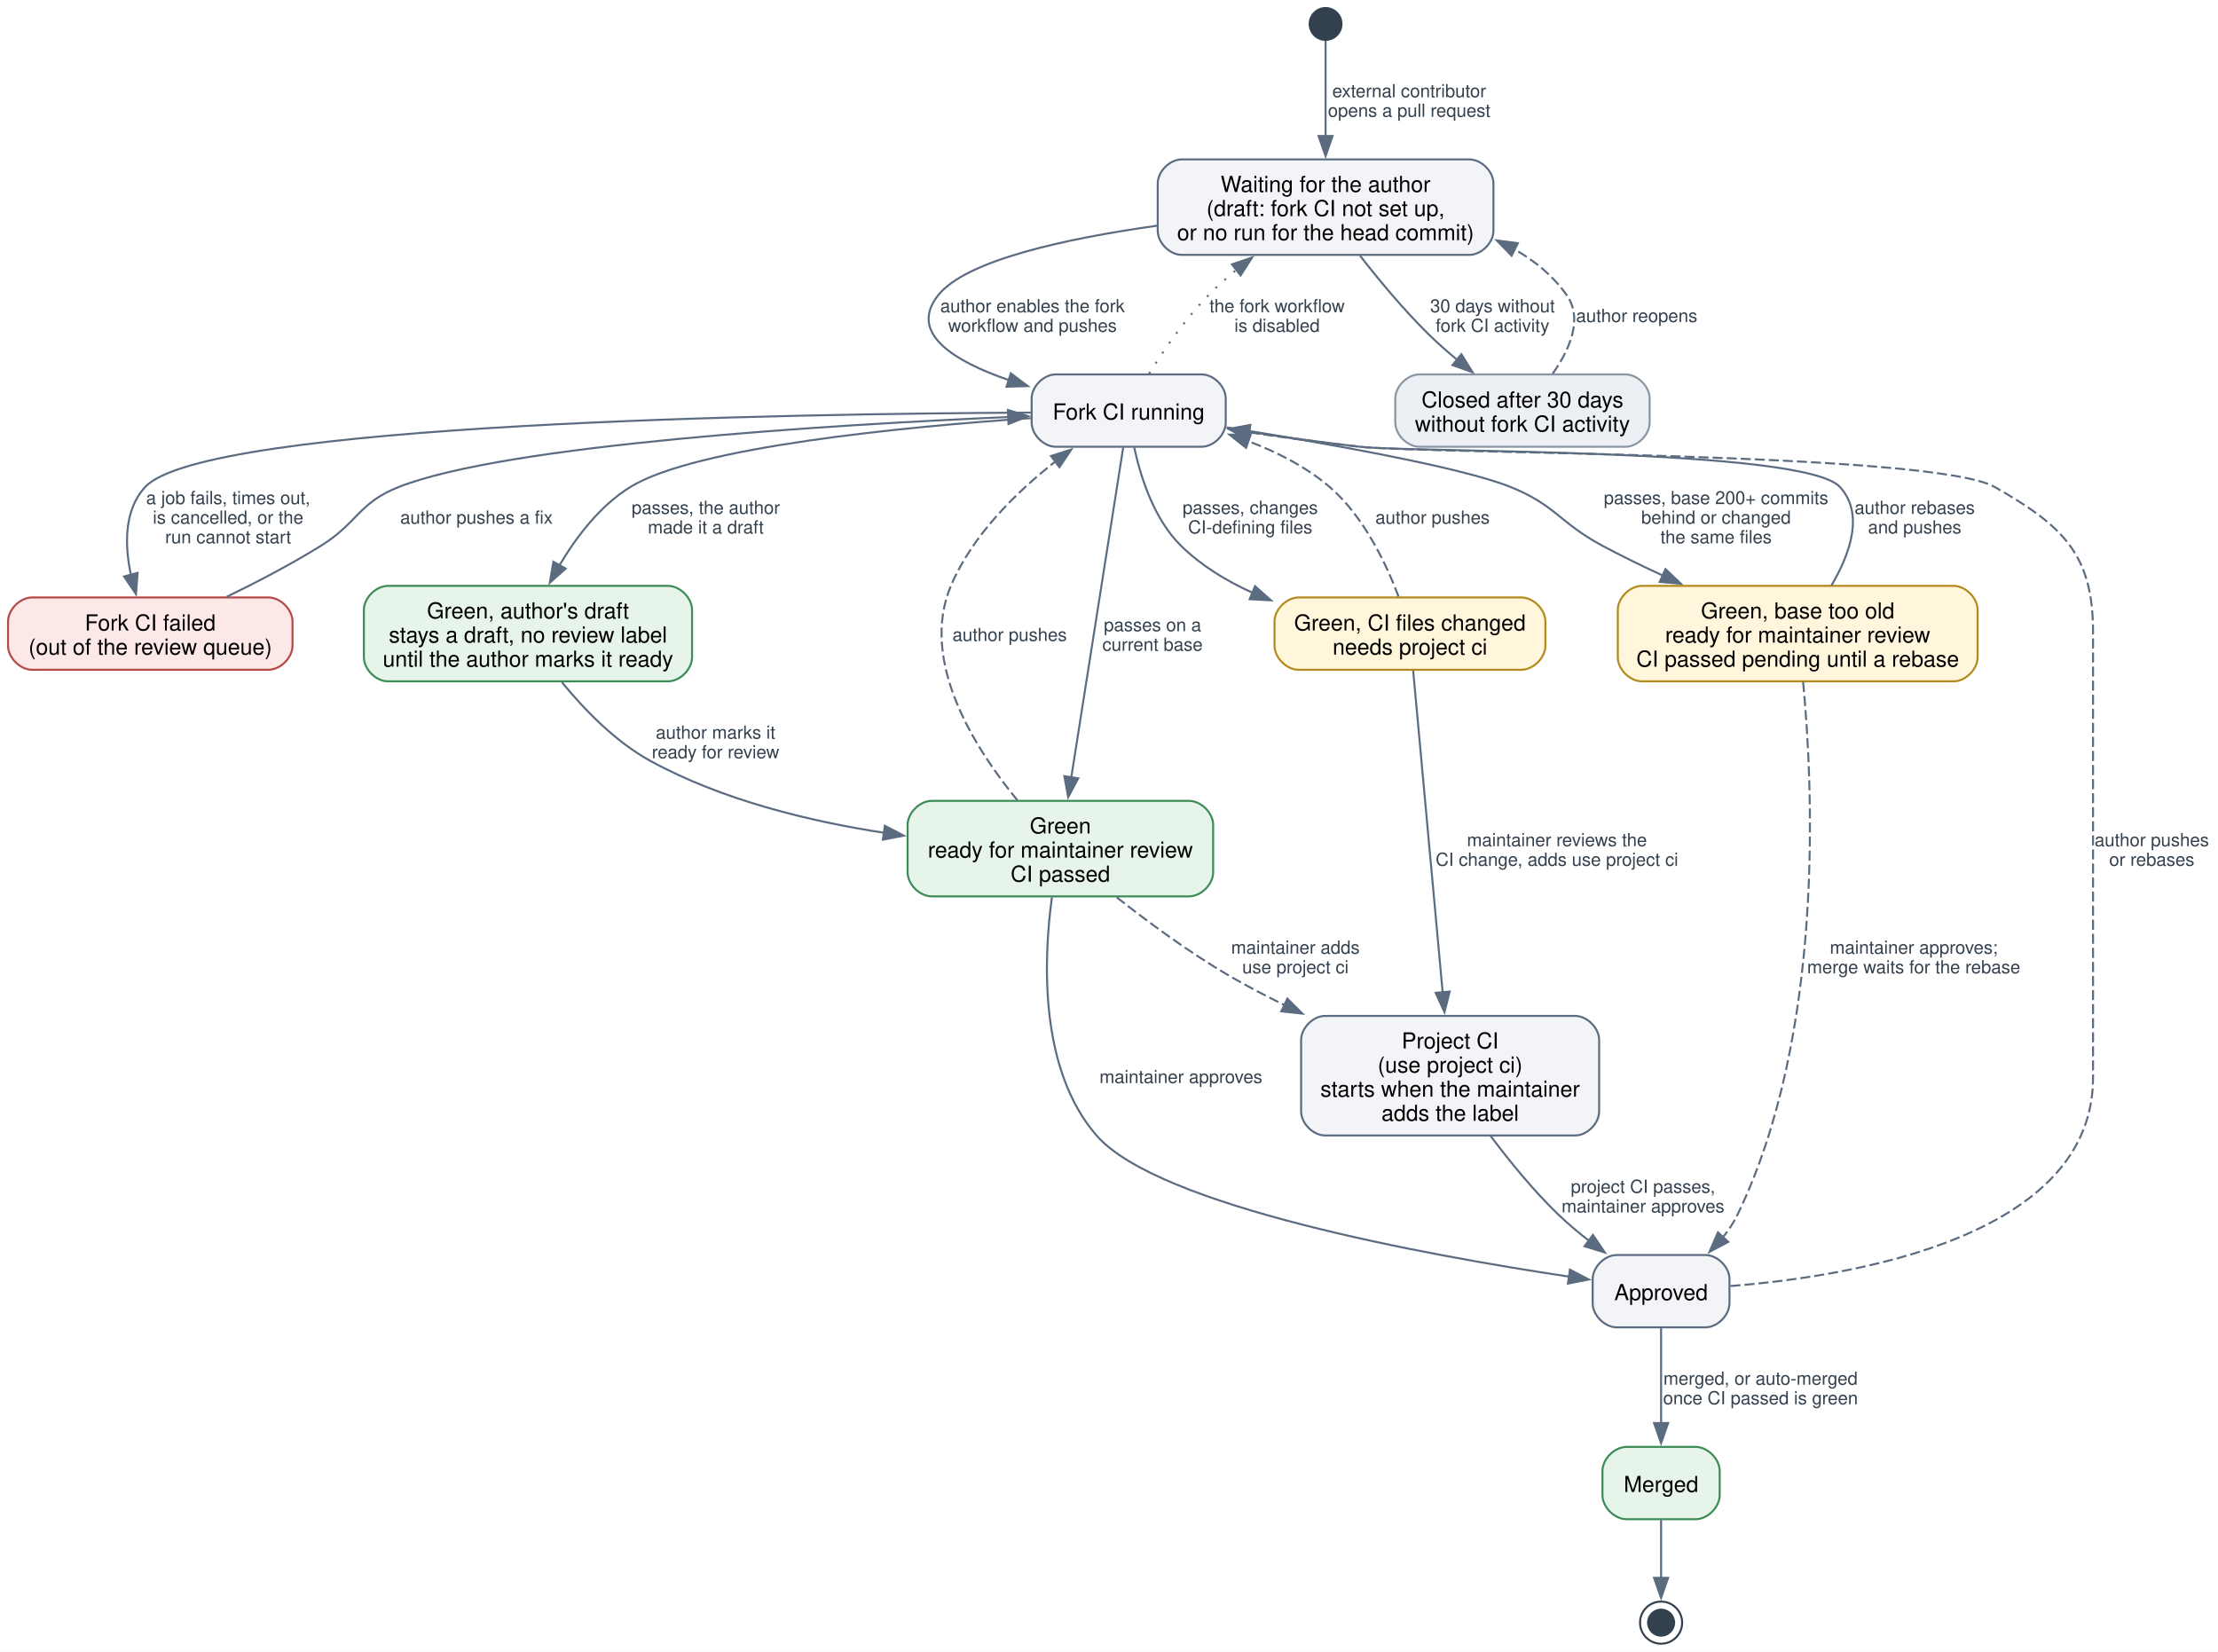
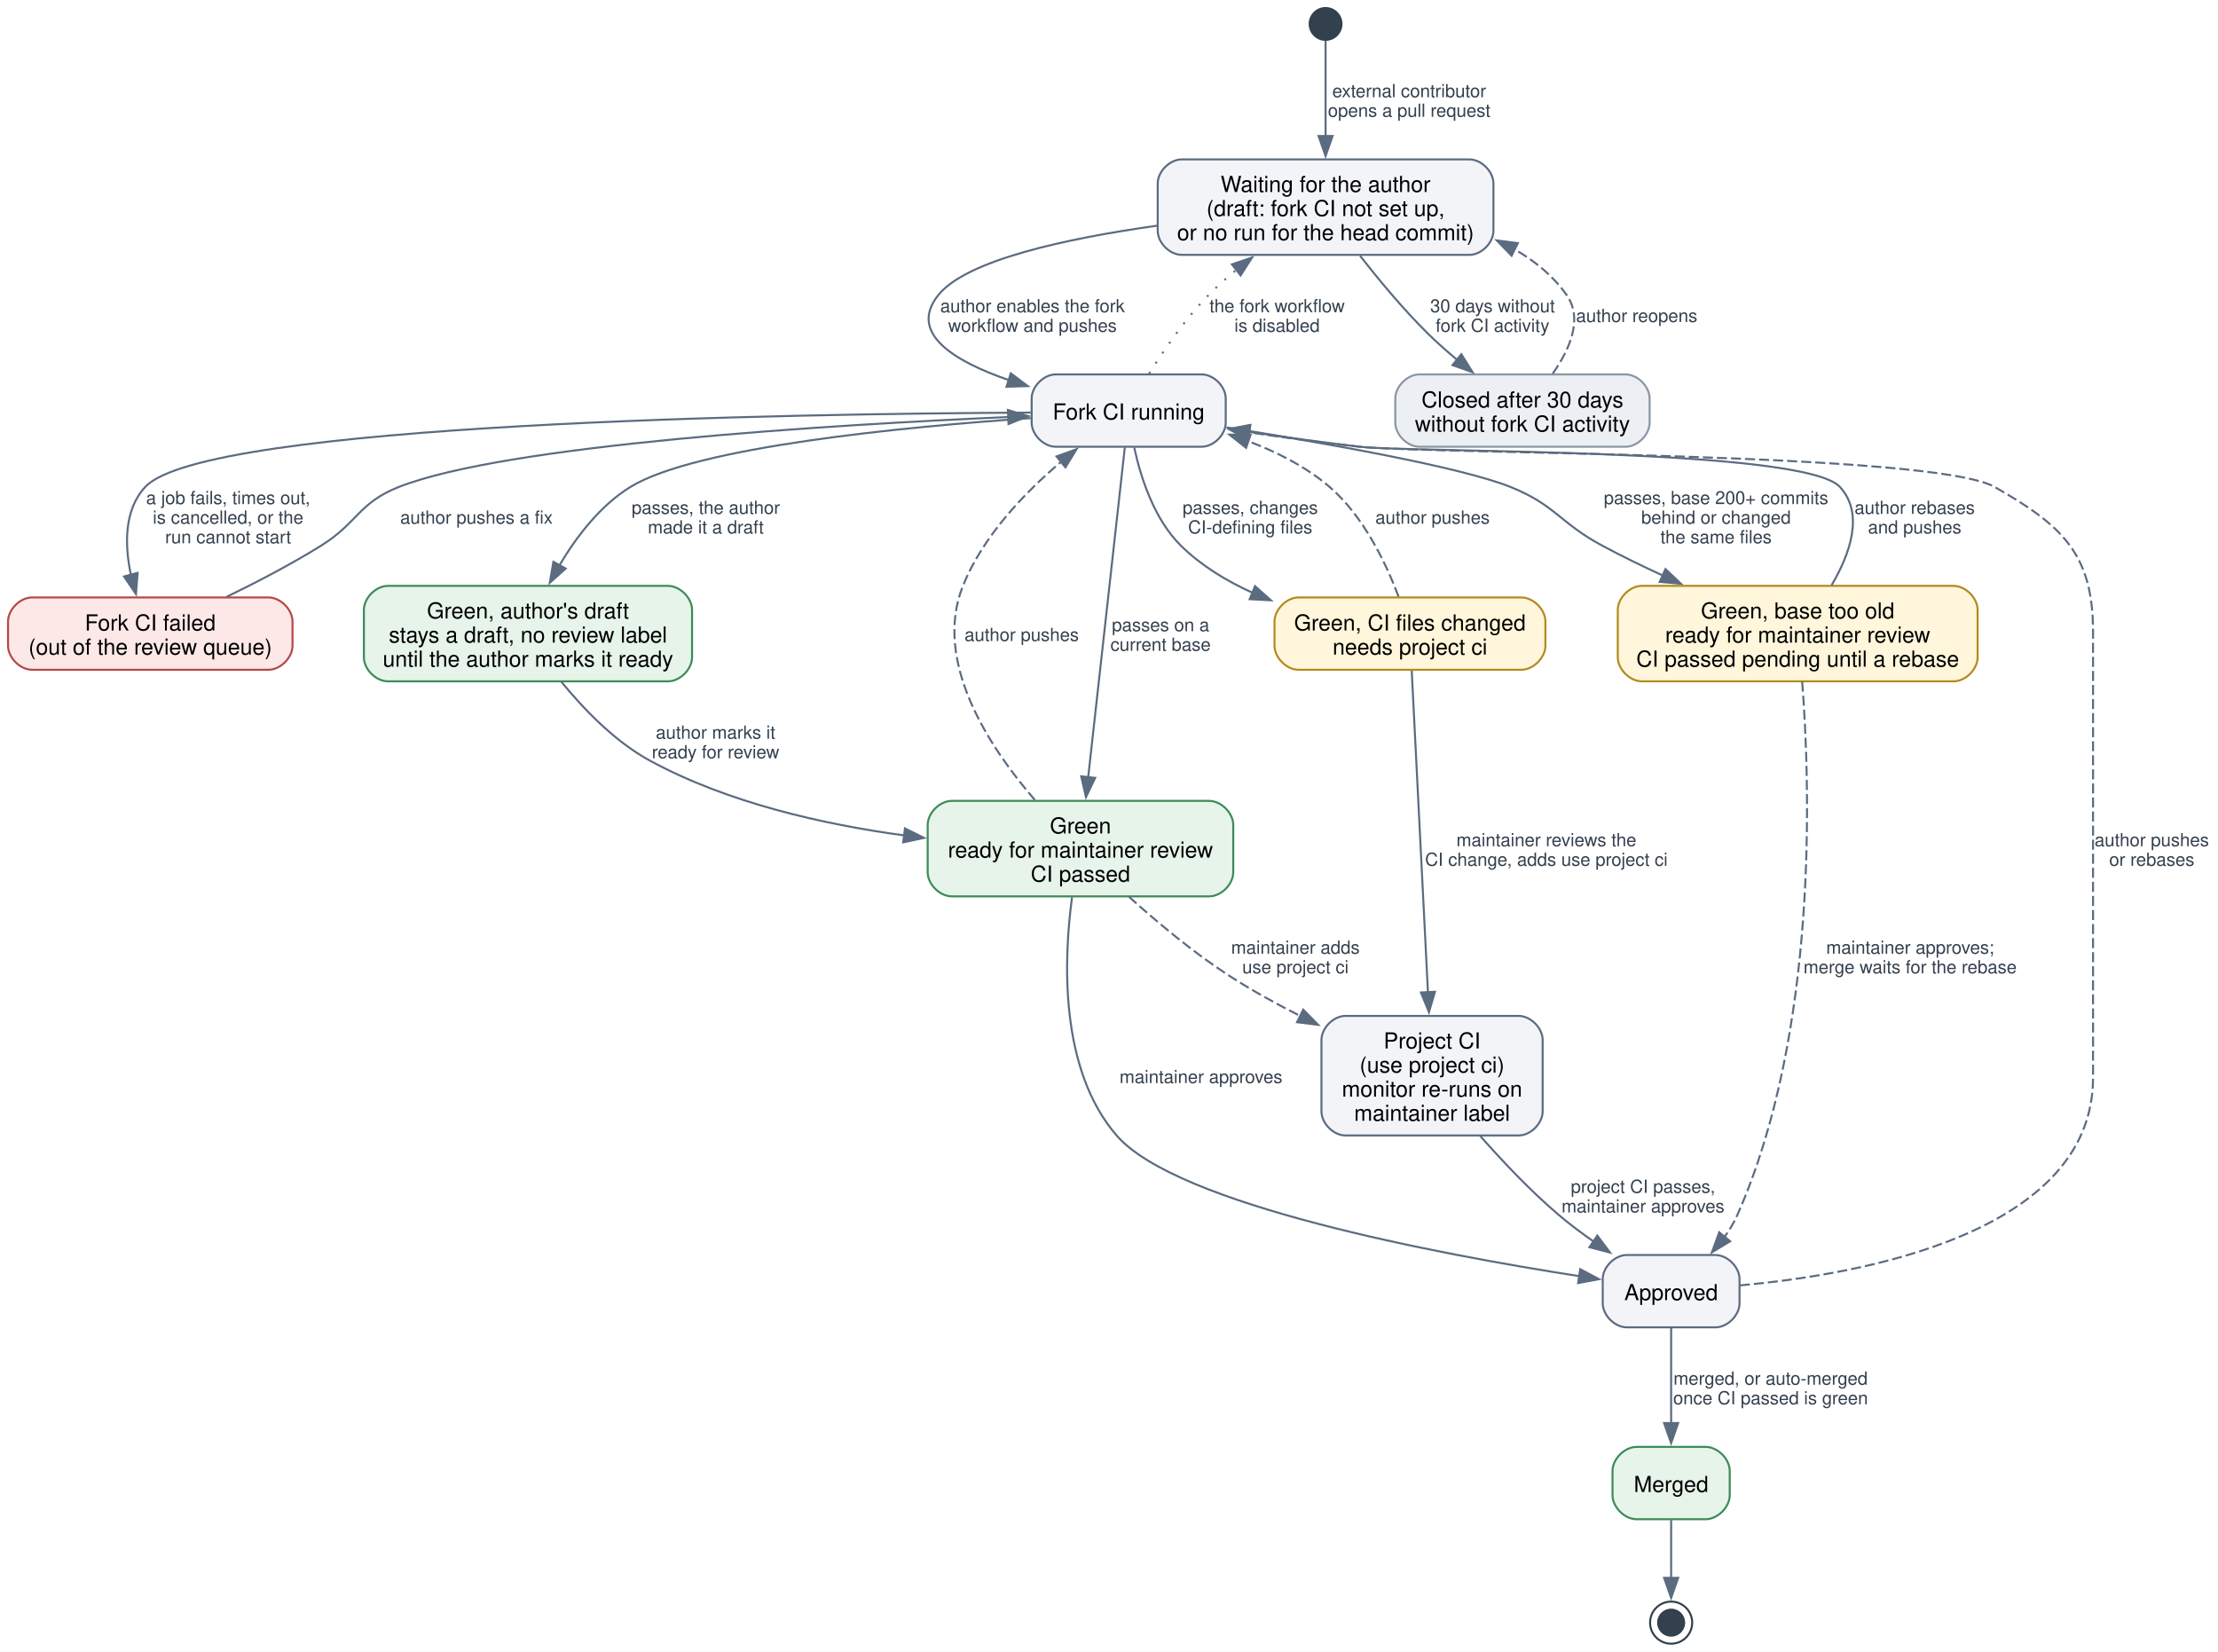
<svg xmlns="http://www.w3.org/2000/svg" width="1104pt" height="822pt" viewBox="0.00 0.00 1104.00 822.00">
  <g id="graph0" class="graph" transform="scale(1 1) rotate(0) translate(4 818.13)">
    <polygon fill="white" stroke="none" points="-4,4 -4,-818.13 1100.3,-818.13 1100.3,4 -4,4" />
    <g id="node1" class="node">
      <ellipse fill="#33404d" stroke="#33404d" cx="655.8" cy="-806.21" rx="7.92" ry="7.92" />
    </g>
    <g id="node3" class="node">
      <path fill="#f2f4f7" stroke="#5b6b80" d="M727.35,-738.79C727.35,-738.79 584.25,-738.79 584.25,-738.79 578.25,-738.79 572.25,-732.79 572.25,-726.79 572.25,-726.79 572.25,-703.27 572.25,-703.27 572.25,-697.27 578.25,-691.27 584.25,-691.27 584.25,-691.27 727.35,-691.27 727.35,-691.27 733.35,-691.27 739.35,-697.27 739.35,-703.27 739.35,-703.27 739.35,-726.79 739.35,-726.79 739.35,-732.79 733.35,-738.79 727.35,-738.79" />
      <text xml:space="preserve" text-anchor="middle" x="655.8" y="-722.58" font-family="Helvetica,sans-Serif" font-size="11.00">Waiting for the author</text>
      <text xml:space="preserve" text-anchor="middle" x="655.8" y="-710.58" font-family="Helvetica,sans-Serif" font-size="11.00">(draft: fork CI not set up,</text>
      <text xml:space="preserve" text-anchor="middle" x="655.8" y="-698.58" font-family="Helvetica,sans-Serif" font-size="11.00">or no run for the head commit)</text>
    </g>
    <g id="edge1" class="edge">
      <path fill="none" stroke="#5b6b80" d="M655.8,-797.91C655.8,-787.52 655.8,-767.77 655.8,-750.28" />
      <polygon fill="#5b6b80" stroke="#5b6b80" points="659.3,-750.46 655.8,-740.46 652.3,-750.46 659.3,-750.46" />
      <text xml:space="preserve" text-anchor="middle" x="697.42" y="-769.74" font-family="Helvetica,sans-Serif" font-size="9.00" fill="#33404d">external contributor</text>
      <text xml:space="preserve" text-anchor="middle" x="697.42" y="-759.99" font-family="Helvetica,sans-Serif" font-size="9.00" fill="#33404d">opens a pull request</text>
    </g>
    <g id="node2" class="node">
-       <ellipse fill="#33404d" stroke="#33404d" cx="822.8" cy="-10.48" rx="6.48" ry="6.48" />
-       <ellipse fill="none" stroke="#33404d" cx="822.8" cy="-10.48" rx="10.48" ry="10.48" />
+       <ellipse fill="#33404d" stroke="#33404d" cx="827.8" cy="-10.48" rx="6.48" ry="6.48" />
+       <ellipse fill="none" stroke="#33404d" cx="827.8" cy="-10.48" rx="10.48" ry="10.48" />
    </g>
    <g id="node4" class="node">
      <path fill="#f2f4f7" stroke="#5b6b80" d="M594.1,-631.77C594.1,-631.77 521.5,-631.77 521.5,-631.77 515.5,-631.77 509.5,-625.77 509.5,-619.77 509.5,-619.77 509.5,-607.77 509.5,-607.77 509.5,-601.77 515.5,-595.77 521.5,-595.77 521.5,-595.77 594.1,-595.77 594.1,-595.77 600.1,-595.77 606.1,-601.77 606.1,-607.77 606.1,-607.77 606.1,-619.77 606.1,-619.77 606.1,-625.77 600.1,-631.77 594.1,-631.77" />
      <text xml:space="preserve" text-anchor="middle" x="557.8" y="-609.32" font-family="Helvetica,sans-Serif" font-size="11.00">Fork CI running</text>
    </g>
    <g id="edge2" class="edge">
      <path fill="none" stroke="#5b6b80" d="M571.82,-705.78C526.48,-699.4 476.99,-688.65 463.05,-671.27 447.86,-652.35 470.91,-638.32 498.07,-628.97" />
      <polygon fill="#5b6b80" stroke="#5b6b80" points="499.11,-632.31 507.58,-625.95 496.99,-625.64 499.11,-632.31" />
      <text xml:space="preserve" text-anchor="middle" x="509.92" y="-662.72" font-family="Helvetica,sans-Serif" font-size="9.00" fill="#33404d">author enables the fork</text>
      <text xml:space="preserve" text-anchor="middle" x="509.92" y="-652.97" font-family="Helvetica,sans-Serif" font-size="9.00" fill="#33404d">workflow and pushes</text>
    </g>
    <g id="node13" class="node">
      <path fill="#eceff3" stroke="#8a96a3" d="M805.1,-631.77C805.1,-631.77 702.5,-631.77 702.5,-631.77 696.5,-631.77 690.5,-625.77 690.5,-619.77 690.5,-619.77 690.5,-607.77 690.5,-607.77 690.5,-601.77 696.5,-595.77 702.5,-595.77 702.5,-595.77 805.1,-595.77 805.1,-595.77 811.1,-595.77 817.1,-601.77 817.1,-607.77 817.1,-607.77 817.1,-619.77 817.1,-619.77 817.1,-625.77 811.1,-631.77 805.1,-631.77" />
      <text xml:space="preserve" text-anchor="middle" x="753.8" y="-615.32" font-family="Helvetica,sans-Serif" font-size="11.00">Closed after 30 days</text>
      <text xml:space="preserve" text-anchor="middle" x="753.8" y="-603.32" font-family="Helvetica,sans-Serif" font-size="11.00">without fork CI activity</text>
    </g>
    <g id="edge21" class="edge">
      <path fill="none" stroke="#5b6b80" d="M672.97,-690.84C682.45,-678.67 694.76,-663.83 707.05,-651.77 711.48,-647.42 716.41,-643.08 721.35,-638.98" />
      <polygon fill="#5b6b80" stroke="#5b6b80" points="723.37,-641.84 728.97,-632.86 718.98,-636.39 723.37,-641.84" />
      <text xml:space="preserve" text-anchor="middle" x="738.92" y="-662.72" font-family="Helvetica,sans-Serif" font-size="9.00" fill="#33404d">30 days without</text>
      <text xml:space="preserve" text-anchor="middle" x="738.92" y="-652.97" font-family="Helvetica,sans-Serif" font-size="9.00" fill="#33404d">fork CI activity</text>
    </g>
    <g id="edge3" class="edge">
      <path fill="none" stroke="#5b6b80" stroke-dasharray="1,5" d="M567.97,-632.18C575.32,-643.95 585.97,-659.45 597.55,-671.27 601.83,-675.64 606.59,-679.89 611.5,-683.92" />
      <polygon fill="#5b6b80" stroke="#5b6b80" points="609.19,-686.55 619.22,-689.96 613.5,-681.04 609.19,-686.55" />
      <text xml:space="preserve" text-anchor="middle" x="631.67" y="-662.72" font-family="Helvetica,sans-Serif" font-size="9.00" fill="#33404d">the fork workflow</text>
      <text xml:space="preserve" text-anchor="middle" x="631.67" y="-652.97" font-family="Helvetica,sans-Serif" font-size="9.00" fill="#33404d">is disabled</text>
    </g>
    <g id="node5" class="node">
      <path fill="#fde8e8" stroke="#b54848" d="M129.6,-520.76C129.6,-520.76 12,-520.76 12,-520.76 6,-520.76 0,-514.76 0,-508.76 0,-508.76 0,-496.76 0,-496.76 0,-490.76 6,-484.76 12,-484.76 12,-484.76 129.6,-484.76 129.6,-484.76 135.6,-484.76 141.6,-490.76 141.6,-496.76 141.6,-496.76 141.6,-508.76 141.6,-508.76 141.6,-514.76 135.6,-520.76 129.6,-520.76" />
      <text xml:space="preserve" text-anchor="middle" x="70.8" y="-504.31" font-family="Helvetica,sans-Serif" font-size="11.00">Fork CI failed</text>
      <text xml:space="preserve" text-anchor="middle" x="70.8" y="-492.31" font-family="Helvetica,sans-Serif" font-size="11.00">(out of the review queue)</text>
    </g>
    <g id="edge4" class="edge">
      <path fill="none" stroke="#5b6b80" d="M509.07,-612.76C391.14,-612.21 97.85,-607.64 68.3,-575.77 57.59,-564.22 58.02,-546.61 61.22,-531.7" />
      <polygon fill="#5b6b80" stroke="#5b6b80" points="64.5,-532.99 63.68,-522.43 57.74,-531.2 64.5,-532.99" />
      <text xml:space="preserve" text-anchor="middle" x="109.55" y="-567.22" font-family="Helvetica,sans-Serif" font-size="9.00" fill="#33404d">a job fails, times out,</text>
      <text xml:space="preserve" text-anchor="middle" x="109.55" y="-557.47" font-family="Helvetica,sans-Serif" font-size="9.00" fill="#33404d">is cancelled, or the</text>
      <text xml:space="preserve" text-anchor="middle" x="109.55" y="-547.72" font-family="Helvetica,sans-Serif" font-size="9.00" fill="#33404d">run cannot start</text>
    </g>
    <g id="node6" class="node">
-       <path fill="#e6f4ea" stroke="#3d8b57" d="M587.85,-419.5C587.85,-419.5 459.75,-419.5 459.75,-419.5 453.75,-419.5 447.75,-413.5 447.75,-407.5 447.75,-407.5 447.75,-383.98 447.75,-383.98 447.75,-377.98 453.75,-371.98 459.75,-371.98 459.75,-371.98 587.85,-371.98 587.85,-371.98 593.85,-371.98 599.85,-377.98 599.85,-383.98 599.85,-383.98 599.85,-407.5 599.85,-407.5 599.85,-413.5 593.85,-419.5 587.85,-419.5" />
-       <text xml:space="preserve" text-anchor="middle" x="523.8" y="-403.29" font-family="Helvetica,sans-Serif" font-size="11.00">Green</text>
-       <text xml:space="preserve" text-anchor="middle" x="523.8" y="-391.29" font-family="Helvetica,sans-Serif" font-size="11.00">ready for maintainer review</text>
-       <text xml:space="preserve" text-anchor="middle" x="523.8" y="-379.29" font-family="Helvetica,sans-Serif" font-size="11.00">CI passed</text>
+       <path fill="#e6f4ea" stroke="#3d8b57" d="M597.85,-419.5C597.85,-419.5 469.75,-419.5 469.75,-419.5 463.75,-419.5 457.75,-413.5 457.75,-407.5 457.75,-407.5 457.75,-383.98 457.75,-383.98 457.75,-377.98 463.75,-371.98 469.75,-371.98 469.75,-371.98 597.85,-371.98 597.85,-371.98 603.85,-371.98 609.85,-377.98 609.85,-383.98 609.85,-383.98 609.85,-407.5 609.85,-407.5 609.85,-413.5 603.85,-419.5 597.85,-419.5" />
+       <text xml:space="preserve" text-anchor="middle" x="533.8" y="-403.29" font-family="Helvetica,sans-Serif" font-size="11.00">Green</text>
+       <text xml:space="preserve" text-anchor="middle" x="533.8" y="-391.29" font-family="Helvetica,sans-Serif" font-size="11.00">ready for maintainer review</text>
+       <text xml:space="preserve" text-anchor="middle" x="533.8" y="-379.29" font-family="Helvetica,sans-Serif" font-size="11.00">CI passed</text>
    </g>
    <g id="edge5" class="edge">
-       <path fill="none" stroke="#5b6b80" d="M555.08,-595.46C549.47,-559.83 536.55,-477.74 529.19,-430.98" />
-       <polygon fill="#5b6b80" stroke="#5b6b80" points="532.69,-430.73 527.68,-421.39 525.78,-431.82 532.69,-430.73" />
-       <text xml:space="preserve" text-anchor="middle" x="569.68" y="-503.96" font-family="Helvetica,sans-Serif" font-size="9.00" fill="#33404d">passes on a</text>
-       <text xml:space="preserve" text-anchor="middle" x="569.68" y="-494.21" font-family="Helvetica,sans-Serif" font-size="9.00" fill="#33404d">current base</text>
+       <path fill="none" stroke="#5b6b80" d="M555.88,-595.46C551.93,-559.9 542.84,-478.08 537.64,-431.27" />
+       <polygon fill="#5b6b80" stroke="#5b6b80" points="541.12,-430.96 536.54,-421.4 534.17,-431.73 541.12,-430.96" />
+       <text xml:space="preserve" text-anchor="middle" x="573.69" y="-503.96" font-family="Helvetica,sans-Serif" font-size="9.00" fill="#33404d">passes on a</text>
+       <text xml:space="preserve" text-anchor="middle" x="573.69" y="-494.21" font-family="Helvetica,sans-Serif" font-size="9.00" fill="#33404d">current base</text>
    </g>
    <g id="node7" class="node">
      <path fill="#e6f4ea" stroke="#3d8b57" d="M328.47,-526.52C328.47,-526.52 189.12,-526.52 189.12,-526.52 183.12,-526.52 177.12,-520.52 177.12,-514.52 177.12,-514.52 177.12,-491 177.12,-491 177.12,-485 183.12,-479 189.12,-479 189.12,-479 328.47,-479 328.47,-479 334.47,-479 340.47,-485 340.47,-491 340.47,-491 340.47,-514.52 340.47,-514.52 340.47,-520.52 334.47,-526.52 328.47,-526.52" />
      <text xml:space="preserve" text-anchor="middle" x="258.8" y="-510.31" font-family="Helvetica,sans-Serif" font-size="11.00">Green, author's draft</text>
      <text xml:space="preserve" text-anchor="middle" x="258.8" y="-498.31" font-family="Helvetica,sans-Serif" font-size="11.00">stays a draft, no review label</text>
      <text xml:space="preserve" text-anchor="middle" x="258.8" y="-486.31" font-family="Helvetica,sans-Serif" font-size="11.00">until the author marks it ready</text>
    </g>
    <g id="edge6" class="edge">
      <path fill="none" stroke="#5b6b80" d="M509.04,-610.01C446.52,-605.71 342.29,-595.75 309.8,-575.77 294.78,-566.54 282.96,-551.05 274.5,-536.81" />
      <polygon fill="#5b6b80" stroke="#5b6b80" points="277.57,-535.13 269.66,-528.08 271.45,-538.52 277.57,-535.13" />
      <text xml:space="preserve" text-anchor="middle" x="347.3" y="-562.35" font-family="Helvetica,sans-Serif" font-size="9.00" fill="#33404d">passes, the author</text>
      <text xml:space="preserve" text-anchor="middle" x="347.3" y="-552.6" font-family="Helvetica,sans-Serif" font-size="9.00" fill="#33404d">made it a draft</text>
    </g>
    <g id="node8" class="node">
      <path fill="#fff6db" stroke="#b38a1d" d="M968.35,-526.52C968.35,-526.52 813.25,-526.52 813.25,-526.52 807.25,-526.52 801.25,-520.52 801.25,-514.52 801.25,-514.52 801.25,-491 801.25,-491 801.25,-485 807.25,-479 813.25,-479 813.25,-479 968.35,-479 968.35,-479 974.35,-479 980.35,-485 980.35,-491 980.35,-491 980.35,-514.52 980.35,-514.52 980.35,-520.52 974.35,-526.52 968.35,-526.52" />
      <text xml:space="preserve" text-anchor="middle" x="890.8" y="-510.31" font-family="Helvetica,sans-Serif" font-size="11.00">Green, base too old</text>
      <text xml:space="preserve" text-anchor="middle" x="890.8" y="-498.31" font-family="Helvetica,sans-Serif" font-size="11.00">ready for maintainer review</text>
      <text xml:space="preserve" text-anchor="middle" x="890.8" y="-486.31" font-family="Helvetica,sans-Serif" font-size="11.00">CI passed pending until a rebase</text>
    </g>
    <g id="edge8" class="edge">
      <path fill="none" stroke="#5b6b80" d="M606.5,-605.42C654.01,-597.86 722.68,-585.82 747.8,-575.77 770.21,-566.81 772.27,-557.91 793.55,-546.52 803.18,-541.36 813.57,-536.3 823.84,-531.57" />
      <polygon fill="#5b6b80" stroke="#5b6b80" points="824.99,-534.89 832.66,-527.58 822.11,-528.51 824.99,-534.89" />
      <text xml:space="preserve" text-anchor="middle" x="850.17" y="-567.22" font-family="Helvetica,sans-Serif" font-size="9.00" fill="#33404d">passes, base 200+ commits</text>
      <text xml:space="preserve" text-anchor="middle" x="850.17" y="-557.47" font-family="Helvetica,sans-Serif" font-size="9.00" fill="#33404d">behind or changed</text>
      <text xml:space="preserve" text-anchor="middle" x="850.17" y="-547.72" font-family="Helvetica,sans-Serif" font-size="9.00" fill="#33404d">the same files</text>
    </g>
    <g id="node9" class="node">
      <path fill="#fff6db" stroke="#b38a1d" d="M753.22,-520.76C753.22,-520.76 642.38,-520.76 642.38,-520.76 636.38,-520.76 630.38,-514.76 630.38,-508.76 630.38,-508.76 630.38,-496.76 630.38,-496.76 630.38,-490.76 636.38,-484.76 642.38,-484.76 642.38,-484.76 753.22,-484.76 753.22,-484.76 759.22,-484.76 765.22,-490.76 765.22,-496.76 765.22,-496.76 765.22,-508.76 765.22,-508.76 765.22,-514.76 759.22,-520.76 753.22,-520.76" />
      <text xml:space="preserve" text-anchor="middle" x="697.8" y="-504.31" font-family="Helvetica,sans-Serif" font-size="11.00">Green, CI files changed</text>
      <text xml:space="preserve" text-anchor="middle" x="697.8" y="-492.31" font-family="Helvetica,sans-Serif" font-size="11.00">needs project ci</text>
    </g>
    <g id="edge9" class="edge">
      <path fill="none" stroke="#5b6b80" d="M560.56,-595.38C563.76,-580.58 570.42,-559.7 583.8,-546.52 593.84,-536.63 606.38,-528.99 619.45,-523.1" />
      <polygon fill="#5b6b80" stroke="#5b6b80" points="620.69,-526.37 628.6,-519.32 618.02,-519.9 620.69,-526.37" />
      <text xml:space="preserve" text-anchor="middle" x="618.3" y="-562.35" font-family="Helvetica,sans-Serif" font-size="9.00" fill="#33404d">passes, changes</text>
      <text xml:space="preserve" text-anchor="middle" x="618.3" y="-552.6" font-family="Helvetica,sans-Serif" font-size="9.00" fill="#33404d">CI-defining files</text>
    </g>
    <g id="edge10" class="edge">
      <path fill="none" stroke="#5b6b80" d="M108.83,-521.07C123.8,-528.35 140.93,-537.27 155.8,-546.52 174.12,-557.91 174.46,-567.89 194.55,-575.77 248.27,-596.86 409.32,-606.66 497.86,-610.57" />
      <polygon fill="#5b6b80" stroke="#5b6b80" points="497.68,-614.07 507.82,-611 497.98,-607.07 497.68,-614.07" />
      <text xml:space="preserve" text-anchor="middle" x="233.17" y="-557.47" font-family="Helvetica,sans-Serif" font-size="9.00" fill="#33404d">author pushes a fix</text>
    </g>
    <g id="edge12" class="edge">
-       <path fill="none" stroke="#5b6b80" stroke-dasharray="5,2" d="M502.48,-419.72C481.13,-445.67 453.54,-489.14 469.3,-526.52 479.95,-551.78 502.02,-573.31 521.45,-588.54" />
-       <polygon fill="#5b6b80" stroke="#5b6b80" points="519.12,-591.17 529.22,-594.38 523.33,-585.57 519.12,-591.17" />
-       <text xml:space="preserve" text-anchor="middle" x="498.55" y="-499.08" font-family="Helvetica,sans-Serif" font-size="9.00" fill="#33404d">author pushes</text>
+       <path fill="none" stroke="#5b6b80" stroke-dasharray="5,2" d="M511.12,-419.93C488.81,-445.7 460.11,-488.67 475.3,-526.52 485.25,-551.31 506.09,-573 524.34,-588.43" />
+       <polygon fill="#5b6b80" stroke="#5b6b80" points="521.89,-590.95 531.86,-594.54 526.3,-585.52 521.89,-590.95" />
+       <text xml:space="preserve" text-anchor="middle" x="504.55" y="-499.08" font-family="Helvetica,sans-Serif" font-size="9.00" fill="#33404d">author pushes</text>
    </g>
    <g id="node10" class="node">
-       <path fill="#f2f4f7" stroke="#5b6b80" d="M779.97,-312.48C779.97,-312.48 655.62,-312.48 655.62,-312.48 649.62,-312.48 643.62,-306.48 643.62,-300.48 643.62,-300.48 643.62,-264.96 643.62,-264.96 643.62,-258.96 649.62,-252.96 655.62,-252.96 655.62,-252.96 779.97,-252.96 779.97,-252.96 785.97,-252.96 791.97,-258.96 791.97,-264.96 791.97,-264.96 791.97,-300.48 791.97,-300.48 791.97,-306.48 785.97,-312.48 779.97,-312.48" />
-       <text xml:space="preserve" text-anchor="middle" x="717.8" y="-296.27" font-family="Helvetica,sans-Serif" font-size="11.00">Project CI</text>
-       <text xml:space="preserve" text-anchor="middle" x="717.8" y="-284.27" font-family="Helvetica,sans-Serif" font-size="11.00">(use project ci)</text>
-       <text xml:space="preserve" text-anchor="middle" x="717.8" y="-272.27" font-family="Helvetica,sans-Serif" font-size="11.00">starts when the maintainer</text>
-       <text xml:space="preserve" text-anchor="middle" x="717.8" y="-260.27" font-family="Helvetica,sans-Serif" font-size="11.00">adds the label</text>
+       <path fill="#f2f4f7" stroke="#5b6b80" d="M751.85,-312.48C751.85,-312.48 665.75,-312.48 665.75,-312.48 659.75,-312.48 653.75,-306.48 653.75,-300.48 653.75,-300.48 653.75,-264.96 653.75,-264.96 653.75,-258.96 659.75,-252.96 665.75,-252.96 665.75,-252.96 751.85,-252.96 751.85,-252.96 757.85,-252.96 763.85,-258.96 763.85,-264.96 763.85,-264.96 763.85,-300.48 763.85,-300.48 763.85,-306.48 757.85,-312.48 751.85,-312.48" />
+       <text xml:space="preserve" text-anchor="middle" x="708.8" y="-296.27" font-family="Helvetica,sans-Serif" font-size="11.00">Project CI</text>
+       <text xml:space="preserve" text-anchor="middle" x="708.8" y="-284.27" font-family="Helvetica,sans-Serif" font-size="11.00">(use project ci)</text>
+       <text xml:space="preserve" text-anchor="middle" x="708.8" y="-272.27" font-family="Helvetica,sans-Serif" font-size="11.00">monitor re-runs on</text>
+       <text xml:space="preserve" text-anchor="middle" x="708.8" y="-260.27" font-family="Helvetica,sans-Serif" font-size="11.00">maintainer label</text>
    </g>
    <g id="edge17" class="edge">
-       <path fill="none" stroke="#5b6b80" stroke-dasharray="5,2" d="M551.87,-371.49C567.71,-359.01 588.19,-343.9 607.8,-332.48 616.55,-327.38 625.93,-322.47 635.38,-317.85" />
-       <polygon fill="#5b6b80" stroke="#5b6b80" points="636.76,-321.07 644.28,-313.61 633.75,-314.75 636.76,-321.07" />
+       <path fill="none" stroke="#5b6b80" stroke-dasharray="5,2" d="M557.93,-371.78C571.84,-359.24 590.04,-343.98 607.8,-332.48 618.91,-325.29 631.24,-318.48 643.36,-312.35" />
+       <polygon fill="#5b6b80" stroke="#5b6b80" points="644.68,-315.6 652.1,-308.04 641.58,-309.33 644.68,-315.6" />
      <text xml:space="preserve" text-anchor="middle" x="640.8" y="-343.43" font-family="Helvetica,sans-Serif" font-size="9.00" fill="#33404d">maintainer adds</text>
      <text xml:space="preserve" text-anchor="middle" x="640.8" y="-333.68" font-family="Helvetica,sans-Serif" font-size="9.00" fill="#33404d">use project ci</text>
    </g>
    <g id="node11" class="node">
-       <path fill="#f2f4f7" stroke="#5b6b80" d="M844.85,-193.46C844.85,-193.46 800.75,-193.46 800.75,-193.46 794.75,-193.46 788.75,-187.46 788.75,-181.46 788.75,-181.46 788.75,-169.46 788.75,-169.46 788.75,-163.46 794.75,-157.46 800.75,-157.46 800.75,-157.46 844.85,-157.46 844.85,-157.46 850.85,-157.46 856.85,-163.46 856.85,-169.46 856.85,-169.46 856.85,-181.46 856.85,-181.46 856.85,-187.46 850.85,-193.46 844.85,-193.46" />
-       <text xml:space="preserve" text-anchor="middle" x="822.8" y="-171.01" font-family="Helvetica,sans-Serif" font-size="11.00">Approved</text>
+       <path fill="#f2f4f7" stroke="#5b6b80" d="M849.85,-193.46C849.85,-193.46 805.75,-193.46 805.75,-193.46 799.75,-193.46 793.75,-187.46 793.75,-181.46 793.75,-181.46 793.75,-169.46 793.75,-169.46 793.75,-163.46 799.75,-157.46 805.75,-157.46 805.75,-157.46 849.85,-157.46 849.85,-157.46 855.85,-157.46 861.85,-163.46 861.85,-169.46 861.85,-169.46 861.85,-181.46 861.85,-181.46 861.85,-187.46 855.85,-193.46 849.85,-193.46" />
+       <text xml:space="preserve" text-anchor="middle" x="827.8" y="-171.01" font-family="Helvetica,sans-Serif" font-size="11.00">Approved</text>
    </g>
    <g id="edge15" class="edge">
-       <path fill="none" stroke="#5b6b80" d="M519.58,-371.51C515.39,-340.57 513.15,-285.92 541.8,-252.96 572.48,-217.67 705.5,-193.44 776.97,-182.71" />
-       <polygon fill="#5b6b80" stroke="#5b6b80" points="777.43,-186.18 786.81,-181.27 776.41,-179.26 777.43,-186.18" />
-       <text xml:space="preserve" text-anchor="middle" x="583.8" y="-279.05" font-family="Helvetica,sans-Serif" font-size="9.00" fill="#33404d">maintainer approves</text>
+       <path fill="none" stroke="#5b6b80" d="M529.6,-371.53C525.43,-340.61 523.22,-285.98 551.8,-252.96 581.81,-218.28 711.9,-193.86 782.24,-182.92" />
+       <polygon fill="#5b6b80" stroke="#5b6b80" points="782.55,-186.41 791.91,-181.44 781.49,-179.49 782.55,-186.41" />
+       <text xml:space="preserve" text-anchor="middle" x="593.8" y="-279.05" font-family="Helvetica,sans-Serif" font-size="9.00" fill="#33404d">maintainer approves</text>
    </g>
    <g id="edge7" class="edge">
-       <path fill="none" stroke="#5b6b80" d="M275.7,-478.53C286.71,-465.1 302.21,-449.02 319.55,-439.5 355.1,-419.98 398.62,-409.36 436.34,-403.58" />
-       <polygon fill="#5b6b80" stroke="#5b6b80" points="436.42,-407.11 445.83,-402.22 435.43,-400.18 436.42,-407.11" />
+       <path fill="none" stroke="#5b6b80" d="M275.42,-478.78C286.43,-465.27 302.03,-449.01 319.55,-439.5 358.17,-418.53 405.72,-407.79 446.2,-402.3" />
+       <polygon fill="#5b6b80" stroke="#5b6b80" points="446.43,-405.8 455.92,-401.08 445.56,-398.86 446.43,-405.8" />
      <text xml:space="preserve" text-anchor="middle" x="352.17" y="-450.45" font-family="Helvetica,sans-Serif" font-size="9.00" fill="#33404d">author marks it</text>
      <text xml:space="preserve" text-anchor="middle" x="352.17" y="-440.7" font-family="Helvetica,sans-Serif" font-size="9.00" fill="#33404d">ready for review</text>
    </g>
    <g id="edge11" class="edge">
      <path fill="none" stroke="#5b6b80" d="M907.63,-526.79C916.81,-542.36 924.05,-562.45 911.8,-575.77 893.76,-595.38 699.27,-592.71 672.8,-595.77 654.87,-597.84 635.44,-600.54 617.74,-603.18" />
      <polygon fill="#5b6b80" stroke="#5b6b80" points="617.25,-599.71 607.89,-604.66 618.3,-606.63 617.25,-599.71" />
      <text xml:space="preserve" text-anchor="middle" x="949.03" y="-562.35" font-family="Helvetica,sans-Serif" font-size="9.00" fill="#33404d">author rebases</text>
      <text xml:space="preserve" text-anchor="middle" x="949.03" y="-552.6" font-family="Helvetica,sans-Serif" font-size="9.00" fill="#33404d">and pushes</text>
    </g>
    <g id="edge16" class="edge">
-       <path fill="none" stroke="#5b6b80" stroke-dasharray="5,2" d="M893.49,-478.65C898.37,-427.8 904.47,-303.58 860.8,-213.46 858.87,-209.47 856.32,-205.68 853.45,-202.14" />
-       <polygon fill="#5b6b80" stroke="#5b6b80" points="856.24,-200 846.88,-195.04 851.1,-204.75 856.24,-200" />
-       <text xml:space="preserve" text-anchor="middle" x="948.56" y="-343.43" font-family="Helvetica,sans-Serif" font-size="9.00" fill="#33404d">maintainer approves;</text>
-       <text xml:space="preserve" text-anchor="middle" x="948.56" y="-333.68" font-family="Helvetica,sans-Serif" font-size="9.00" fill="#33404d">merge waits for the rebase</text>
+       <path fill="none" stroke="#5b6b80" stroke-dasharray="5,2" d="M893.02,-478.87C896.95,-428.46 901.27,-305.06 860.8,-213.46 859.1,-209.61 856.85,-205.88 854.31,-202.37" />
+       <polygon fill="#5b6b80" stroke="#5b6b80" points="857.15,-200.31 848.1,-194.81 851.74,-204.76 857.15,-200.31" />
+       <text xml:space="preserve" text-anchor="middle" x="946.75" y="-343.43" font-family="Helvetica,sans-Serif" font-size="9.00" fill="#33404d">maintainer approves;</text>
+       <text xml:space="preserve" text-anchor="middle" x="946.75" y="-333.68" font-family="Helvetica,sans-Serif" font-size="9.00" fill="#33404d">merge waits for the rebase</text>
    </g>
    <g id="edge13" class="edge">
      <path fill="none" stroke="#5b6b80" stroke-dasharray="5,2" d="M692.13,-521.18C686.02,-537.38 674.84,-561.15 657.8,-575.77 646.1,-585.81 631.43,-593.23 616.96,-598.68" />
      <polygon fill="#5b6b80" stroke="#5b6b80" points="616.23,-595.23 607.93,-601.81 618.52,-601.84 616.23,-595.23" />
      <text xml:space="preserve" text-anchor="middle" x="709.05" y="-557.47" font-family="Helvetica,sans-Serif" font-size="9.00" fill="#33404d">author pushes</text>
    </g>
    <g id="edge18" class="edge">
-       <path fill="none" stroke="#5b6b80" d="M699.4,-484.29C702.57,-449.74 709.71,-371.93 714.1,-324.02" />
-       <polygon fill="#5b6b80" stroke="#5b6b80" points="717.56,-324.6 714.99,-314.32 710.59,-323.96 717.56,-324.6" />
-       <text xml:space="preserve" text-anchor="middle" x="770.96" y="-396.94" font-family="Helvetica,sans-Serif" font-size="9.00" fill="#33404d">maintainer reviews the</text>
-       <text xml:space="preserve" text-anchor="middle" x="770.96" y="-387.19" font-family="Helvetica,sans-Serif" font-size="9.00" fill="#33404d">CI change, adds use project ci</text>
+       <path fill="none" stroke="#5b6b80" d="M698.68,-484.29C700.42,-449.74 704.35,-371.93 706.77,-324.02" />
+       <polygon fill="#5b6b80" stroke="#5b6b80" points="710.25,-324.49 707.26,-314.33 703.26,-324.14 710.25,-324.49" />
+       <text xml:space="preserve" text-anchor="middle" x="765.71" y="-396.94" font-family="Helvetica,sans-Serif" font-size="9.00" fill="#33404d">maintainer reviews the</text>
+       <text xml:space="preserve" text-anchor="middle" x="765.71" y="-387.19" font-family="Helvetica,sans-Serif" font-size="9.00" fill="#33404d">CI change, adds use project ci</text>
    </g>
    <g id="edge19" class="edge">
-       <path fill="none" stroke="#5b6b80" d="M737.99,-252.68C747.51,-239.96 759.48,-225.28 771.8,-213.46 776.5,-208.95 781.78,-204.53 787.11,-200.41" />
-       <polygon fill="#5b6b80" stroke="#5b6b80" points="788.87,-203.46 794.82,-194.7 784.7,-197.84 788.87,-203.46" />
+       <path fill="none" stroke="#5b6b80" d="M732.82,-252.67C744.02,-239.95 757.92,-225.26 771.8,-213.46 777.22,-208.85 783.24,-204.34 789.26,-200.14" />
+       <polygon fill="#5b6b80" stroke="#5b6b80" points="791.05,-203.15 797.39,-194.67 787.14,-197.35 791.05,-203.15" />
      <text xml:space="preserve" text-anchor="middle" x="813.8" y="-224.41" font-family="Helvetica,sans-Serif" font-size="9.00" fill="#33404d">project CI passes,</text>
      <text xml:space="preserve" text-anchor="middle" x="813.8" y="-214.66" font-family="Helvetica,sans-Serif" font-size="9.00" fill="#33404d">maintainer approves</text>
    </g>
    <g id="edge14" class="edge">
-       <path fill="none" stroke="#5b6b80" stroke-dasharray="5,2" d="M857.34,-178.02C918.12,-182.82 1037.8,-202.34 1037.8,-281.72 1037.8,-503.76 1037.8,-503.76 1037.8,-503.76 1037.8,-542.47 1022.43,-556.59 988.8,-575.77 958.24,-593.2 707.79,-592.08 672.8,-595.77 654.85,-597.66 635.41,-600.3 617.71,-602.95" />
+       <path fill="none" stroke="#5b6b80" stroke-dasharray="5,2" d="M862.01,-178.35C921.51,-183.68 1037.8,-204.03 1037.8,-281.72 1037.8,-503.76 1037.8,-503.76 1037.8,-503.76 1037.8,-542.47 1022.43,-556.59 988.8,-575.77 958.24,-593.2 707.79,-592.08 672.8,-595.77 654.85,-597.66 635.41,-600.3 617.71,-602.95" />
      <polygon fill="#5b6b80" stroke="#5b6b80" points="617.22,-599.48 607.86,-604.44 618.28,-606.4 617.22,-599.48" />
      <text xml:space="preserve" text-anchor="middle" x="1067.05" y="-396.94" font-family="Helvetica,sans-Serif" font-size="9.00" fill="#33404d">author pushes</text>
      <text xml:space="preserve" text-anchor="middle" x="1067.05" y="-387.19" font-family="Helvetica,sans-Serif" font-size="9.00" fill="#33404d">or rebases</text>
    </g>
    <g id="node12" class="node">
-       <path fill="#e6f4ea" stroke="#3d8b57" d="M839.97,-97.96C839.97,-97.96 805.62,-97.96 805.62,-97.96 799.62,-97.96 793.62,-91.96 793.62,-85.96 793.62,-85.96 793.62,-73.96 793.62,-73.96 793.62,-67.96 799.62,-61.96 805.62,-61.96 805.62,-61.96 839.97,-61.96 839.97,-61.96 845.97,-61.96 851.97,-67.96 851.97,-73.96 851.97,-73.96 851.97,-85.96 851.97,-85.96 851.97,-91.96 845.97,-97.96 839.97,-97.96" />
-       <text xml:space="preserve" text-anchor="middle" x="822.8" y="-75.51" font-family="Helvetica,sans-Serif" font-size="11.00">Merged</text>
+       <path fill="#e6f4ea" stroke="#3d8b57" d="M844.97,-97.96C844.97,-97.96 810.62,-97.96 810.62,-97.96 804.62,-97.96 798.62,-91.96 798.62,-85.96 798.62,-85.96 798.62,-73.96 798.62,-73.96 798.62,-67.96 804.62,-61.96 810.62,-61.96 810.62,-61.96 844.97,-61.96 844.97,-61.96 850.97,-61.96 856.97,-67.96 856.97,-73.96 856.97,-73.96 856.97,-85.96 856.97,-85.96 856.97,-91.96 850.97,-97.96 844.97,-97.96" />
+       <text xml:space="preserve" text-anchor="middle" x="827.8" y="-75.51" font-family="Helvetica,sans-Serif" font-size="11.00">Merged</text>
    </g>
    <g id="edge20" class="edge">
-       <path fill="none" stroke="#5b6b80" d="M822.8,-157.31C822.8,-143.95 822.8,-125.11 822.8,-109.49" />
-       <polygon fill="#5b6b80" stroke="#5b6b80" points="826.3,-109.83 822.8,-99.83 819.3,-109.83 826.3,-109.83" />
-       <text xml:space="preserve" text-anchor="middle" x="872.3" y="-128.91" font-family="Helvetica,sans-Serif" font-size="9.00" fill="#33404d">merged, or auto-merged</text>
-       <text xml:space="preserve" text-anchor="middle" x="872.3" y="-119.16" font-family="Helvetica,sans-Serif" font-size="9.00" fill="#33404d">once CI passed is green</text>
+       <path fill="none" stroke="#5b6b80" d="M827.8,-157.31C827.8,-143.95 827.8,-125.11 827.8,-109.49" />
+       <polygon fill="#5b6b80" stroke="#5b6b80" points="831.3,-109.83 827.8,-99.83 824.3,-109.83 831.3,-109.83" />
+       <text xml:space="preserve" text-anchor="middle" x="877.3" y="-128.91" font-family="Helvetica,sans-Serif" font-size="9.00" fill="#33404d">merged, or auto-merged</text>
+       <text xml:space="preserve" text-anchor="middle" x="877.3" y="-119.16" font-family="Helvetica,sans-Serif" font-size="9.00" fill="#33404d">once CI passed is green</text>
    </g>
    <g id="edge23" class="edge">
-       <path fill="none" stroke="#5b6b80" d="M822.8,-61.58C822.8,-52.78 822.8,-42.01 822.8,-32.71" />
-       <polygon fill="#5b6b80" stroke="#5b6b80" points="826.3,-32.79 822.8,-22.79 819.3,-32.79 826.3,-32.79" />
+       <path fill="none" stroke="#5b6b80" d="M827.8,-61.58C827.8,-52.78 827.8,-42.01 827.8,-32.71" />
+       <polygon fill="#5b6b80" stroke="#5b6b80" points="831.3,-32.79 827.8,-22.79 824.3,-32.79 831.3,-32.79" />
    </g>
    <g id="edge22" class="edge">
      <path fill="none" stroke="#5b6b80" stroke-dasharray="5,2" d="M768.85,-632.15C777.13,-643.91 784.17,-659.4 775.8,-671.27 769.04,-680.86 759.93,-688.31 749.73,-694.09" />
      <polygon fill="#5b6b80" stroke="#5b6b80" points="748.38,-690.86 741.01,-698.47 751.52,-697.11 748.38,-690.86" />
      <text xml:space="preserve" text-anchor="middle" x="810.68" y="-657.85" font-family="Helvetica,sans-Serif" font-size="9.00" fill="#33404d">author reopens</text>
    </g>
  </g>
</svg>
